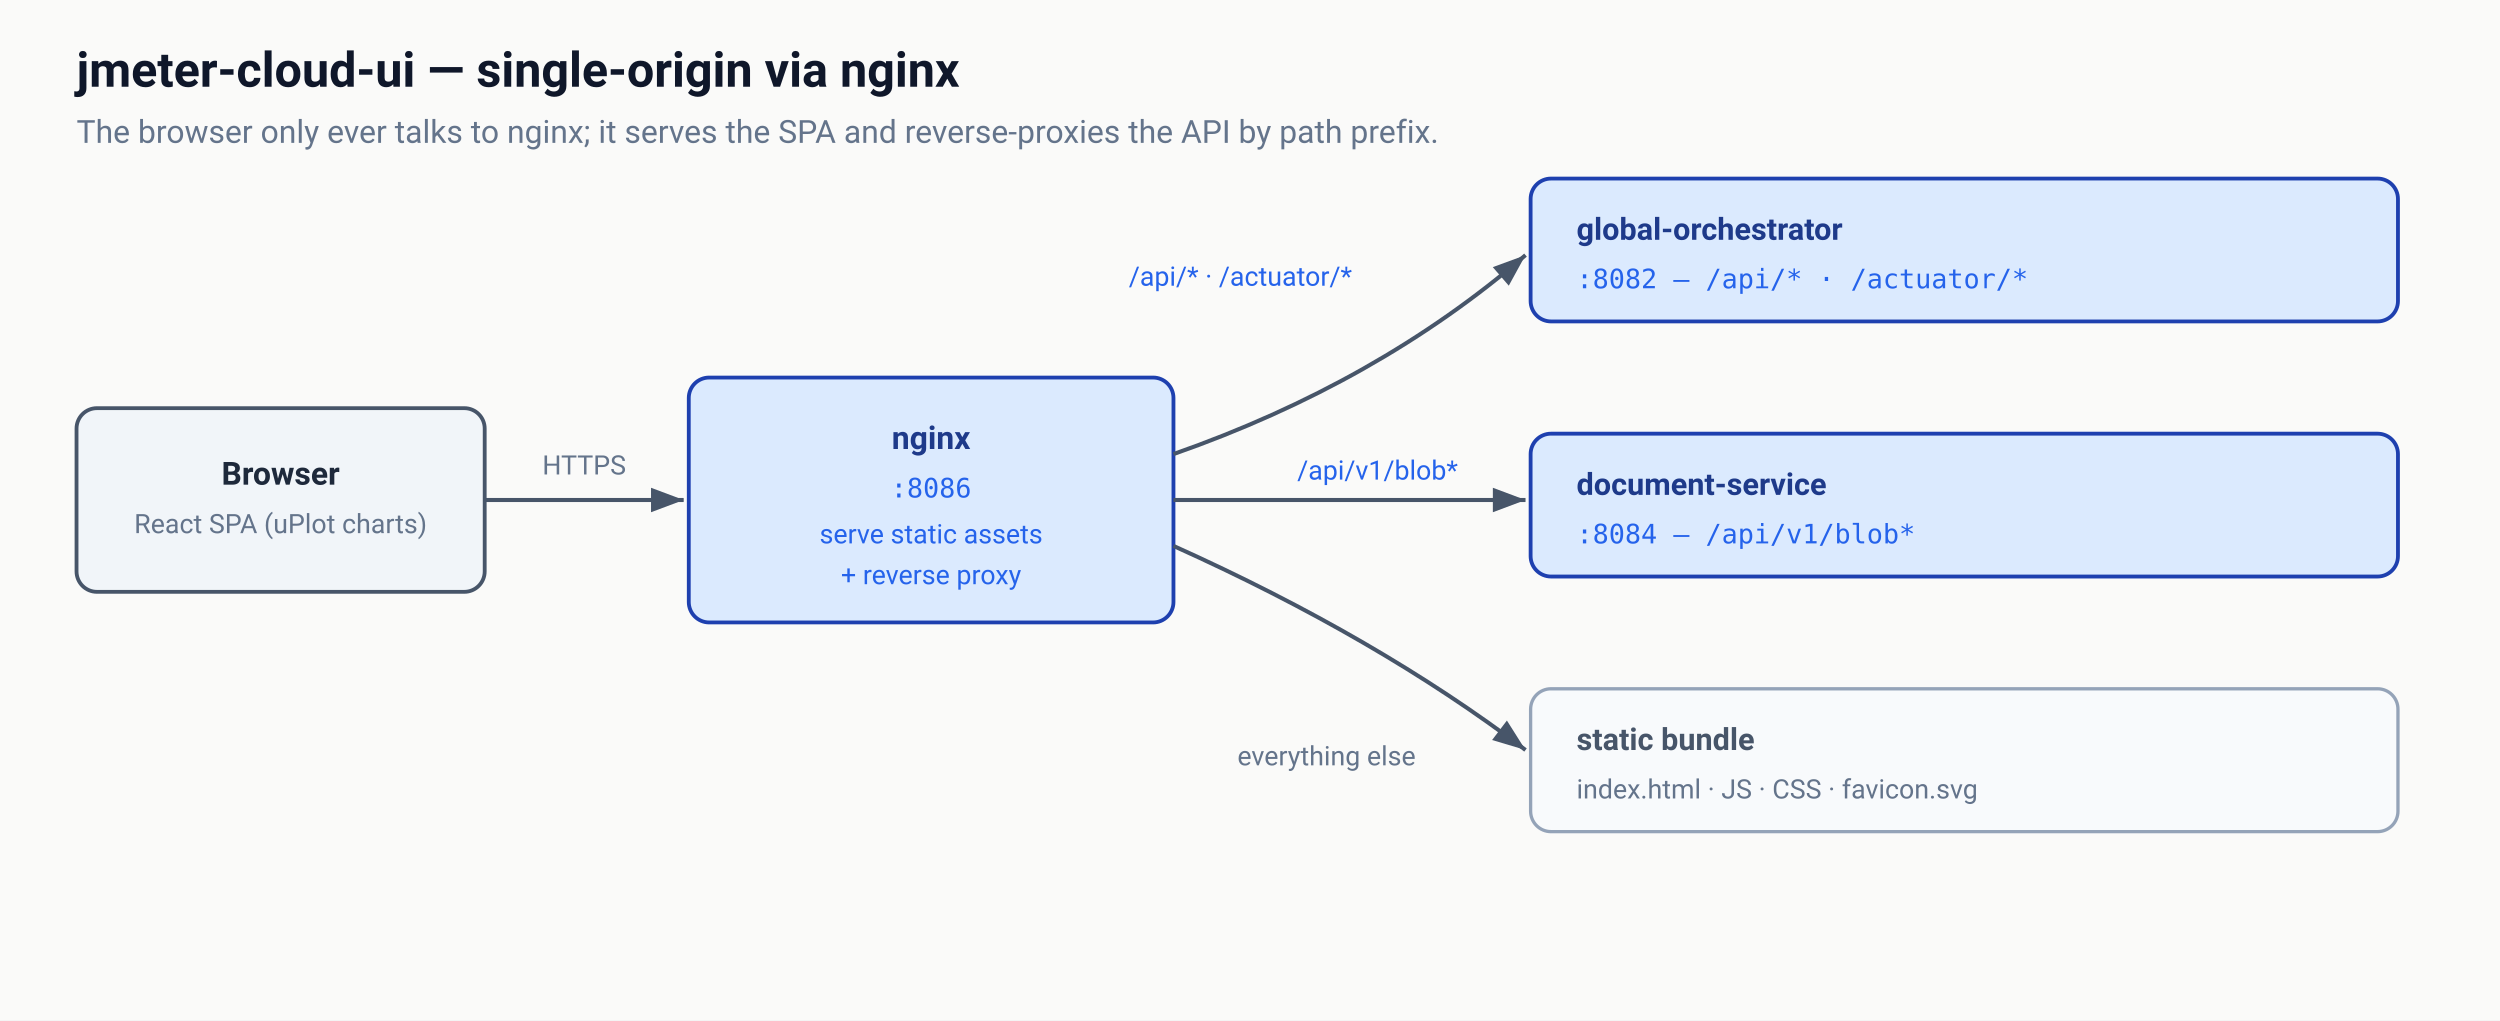
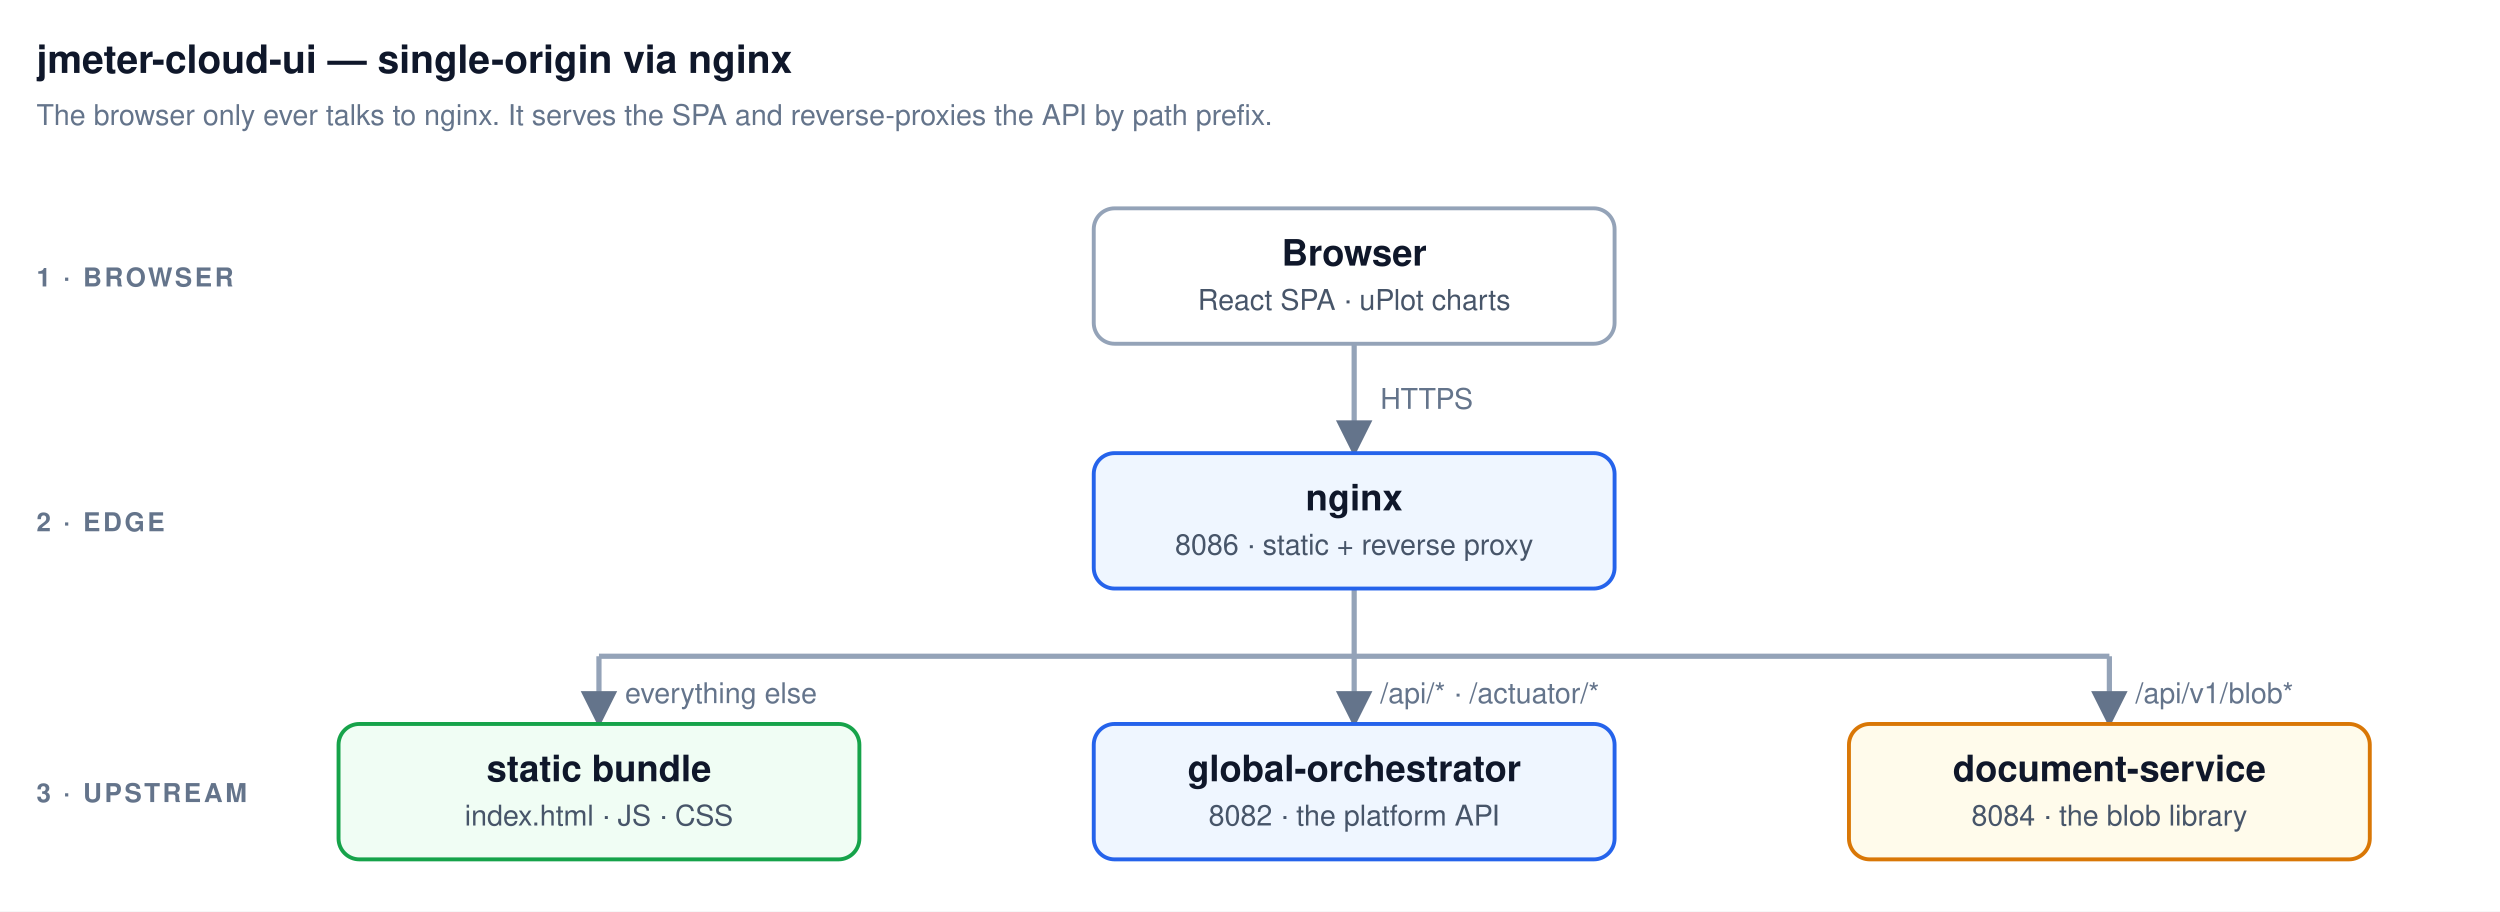
- <svg xmlns="http://www.w3.org/2000/svg" viewBox="0 0 980 400" width="980" height="400" font-family="-apple-system, 'Segoe UI', Roboto, Helvetica, Arial, sans-serif">
+ <svg xmlns="http://www.w3.org/2000/svg" viewBox="0 0 960 350" width="960" height="350" role="img" aria-label="UI request routing: the browser only ever talks to nginx, which serves the static bundle, proxies /api/v1/blob to the document-service, and proxies everything else under /api and /actuator to the global orchestrator.">
  <defs>
-     <marker id="a" markerWidth="10" markerHeight="10" refX="8" refY="3" orient="auto">
-       <path d="M0,0 L8,3 L0,6 z" fill="#475569" />
+     <marker id="arrow" viewBox="0 0 10 10" refX="9" refY="5" markerWidth="7" markerHeight="7" orient="auto-start-reverse">
+       <path d="M0,0 L10,5 L0,10 z" fill="#64748b" />
    </marker>
  </defs>
-   <rect width="980" height="400" fill="#fafaf9" />
-   <text x="30" y="34" font-size="19" font-weight="700" fill="#0f172a">jmeter-cloud-ui — single-origin via nginx</text>
-   <text x="30" y="56" font-size="12.5" fill="#64748b">The browser only ever talks to nginx; it serves the SPA and reverse-proxies the API by path prefix.</text>
-   <g font-size="12.5">
-     <rect x="30" y="160" width="160" height="72" rx="8" fill="#f1f5f9" stroke="#475569" stroke-width="1.5" />
-     <text x="110" y="190" text-anchor="middle" font-weight="600" fill="#1e293b">Browser</text>
-     <text x="110" y="209" text-anchor="middle" font-size="10.5" fill="#64748b">React SPA (uPlot charts)</text>
-     <rect x="270" y="148" width="190" height="96" rx="8" fill="#dbeafe" stroke="#1e40af" stroke-width="1.5" />
-     <text x="365" y="176" text-anchor="middle" font-weight="600" fill="#1e3a8a">nginx</text>
-     <text x="365" y="195" text-anchor="middle" font-size="10.5" fill="#2563eb" font-family="monospace">:8086</text>
-     <text x="365" y="213" text-anchor="middle" font-size="10.5" fill="#2563eb">serve static assets</text>
-     <text x="365" y="229" text-anchor="middle" font-size="10.5" fill="#2563eb">+ reverse proxy</text>
-     <rect x="600" y="70" width="340" height="56" rx="8" fill="#dbeafe" stroke="#1e40af" stroke-width="1.5" />
-     <text x="618" y="94" font-weight="600" font-size="12" fill="#1e3a8a">global-orchestrator</text>
-     <text x="618" y="113" font-size="10.5" fill="#2563eb" font-family="monospace">:8082 — /api/* · /actuator/*</text>
-     <rect x="600" y="170" width="340" height="56" rx="8" fill="#dbeafe" stroke="#1e40af" stroke-width="1.5" />
-     <text x="618" y="194" font-weight="600" font-size="12" fill="#1e3a8a">document-service</text>
-     <text x="618" y="213" font-size="10.5" fill="#2563eb" font-family="monospace">:8084 — /api/v1/blob*</text>
-     <rect x="600" y="270" width="340" height="56" rx="8" fill="#f8fafc" stroke="#94a3b8" stroke-width="1.3" />
-     <text x="618" y="294" font-weight="600" font-size="12" fill="#475569">static bundle</text>
-     <text x="618" y="313" font-size="10.5" fill="#64748b">index.html · JS · CSS · favicon.svg</text>
-   </g>
-   <g stroke="#475569" stroke-width="1.6" fill="none" marker-end="url(#a)">
-     <line x1="190" y1="196" x2="268" y2="196" />
-     <path d="M460,178 Q540,150 598,100" />
-     <path d="M460,196 H598" />
-     <path d="M460,214 Q540,250 598,294" />
-   </g>
-   <g font-size="10.5" fill="#64748b">
-     <text x="229" y="186" text-anchor="middle">HTTPS</text>
-     <text x="530" y="112" text-anchor="end" fill="#2563eb">/api/* · /actuator/*</text>
-     <text x="540" y="188" text-anchor="middle" fill="#2563eb">/api/v1/blob*</text>
-     <text x="520" y="300" text-anchor="middle">everything else</text>
+   <rect x="0" y="0" width="960" height="350" fill="#ffffff" />
+   <g font-family="Segoe UI, Helvetica, Arial, sans-serif">
+     <text x="14" y="28" font-size="15" font-weight="700" fill="#0f172a">jmeter-cloud-ui — single-origin via nginx</text>
+     <text x="14" y="48" font-size="11" fill="#64748b">The browser only ever talks to nginx. It serves the SPA and reverse-proxies the API by path prefix.</text>
+     <g font-size="10" font-weight="600" fill="#64748b" letter-spacing="1">
+       <text x="14" y="110">1 · BROWSER</text>
+       <text x="14" y="204">2 · EDGE</text>
+       <text x="14" y="308">3 · UPSTREAM</text>
+     </g>
+     <g fill="none" stroke="#94a3b8" stroke-width="2">
+       <line x1="520" y1="132" x2="520" y2="174" marker-end="url(#arrow)" />
+       <line x1="520" y1="226" x2="520" y2="252" />
+       <line x1="230" y1="252" x2="810" y2="252" />
+       <line x1="230" y1="252" x2="230" y2="278" marker-end="url(#arrow)" />
+       <line x1="520" y1="252" x2="520" y2="278" marker-end="url(#arrow)" />
+       <line x1="810" y1="252" x2="810" y2="278" marker-end="url(#arrow)" />
+     </g>
+     <g font-size="11" fill="#64748b">
+       <text x="530" y="157">HTTPS</text>
+       <text x="240" y="270">everything else</text>
+       <text x="530" y="270">/api/* · /actuator/*</text>
+       <text x="820" y="270">/api/v1/blob*</text>
+     </g>
+     <rect x="420" y="80" width="200" height="52" rx="8" fill="#ffffff" stroke="#94a3b8" stroke-width="1.5" />
+     <text x="520" y="102" text-anchor="middle" font-size="14" font-weight="600" fill="#0f172a">Browser</text>
+     <text x="520" y="119" text-anchor="middle" font-size="11" fill="#475569">React SPA · uPlot charts</text>
+     <rect x="420" y="174" width="200" height="52" rx="8" fill="#eff6ff" stroke="#2563eb" stroke-width="1.5" />
+     <text x="520" y="196" text-anchor="middle" font-size="14" font-weight="600" fill="#0f172a">nginx</text>
+     <text x="520" y="213" text-anchor="middle" font-size="11" fill="#475569">8086 · static + reverse proxy</text>
+     <rect x="130" y="278" width="200" height="52" rx="8" fill="#f0fdf4" stroke="#16a34a" stroke-width="1.5" />
+     <text x="230" y="300" text-anchor="middle" font-size="14" font-weight="600" fill="#0f172a">static bundle</text>
+     <text x="230" y="317" text-anchor="middle" font-size="11" fill="#475569">index.html · JS · CSS</text>
+     <rect x="420" y="278" width="200" height="52" rx="8" fill="#eff6ff" stroke="#2563eb" stroke-width="1.5" />
+     <text x="520" y="300" text-anchor="middle" font-size="14" font-weight="600" fill="#0f172a">global-orchestrator</text>
+     <text x="520" y="317" text-anchor="middle" font-size="11" fill="#475569">8082 · the platform API</text>
+     <rect x="710" y="278" width="200" height="52" rx="8" fill="#fffbeb" stroke="#d97706" stroke-width="1.5" />
+     <text x="810" y="300" text-anchor="middle" font-size="14" font-weight="600" fill="#0f172a">document-service</text>
+     <text x="810" y="317" text-anchor="middle" font-size="11" fill="#475569">8084 · the blob library</text>
  </g>
</svg>
